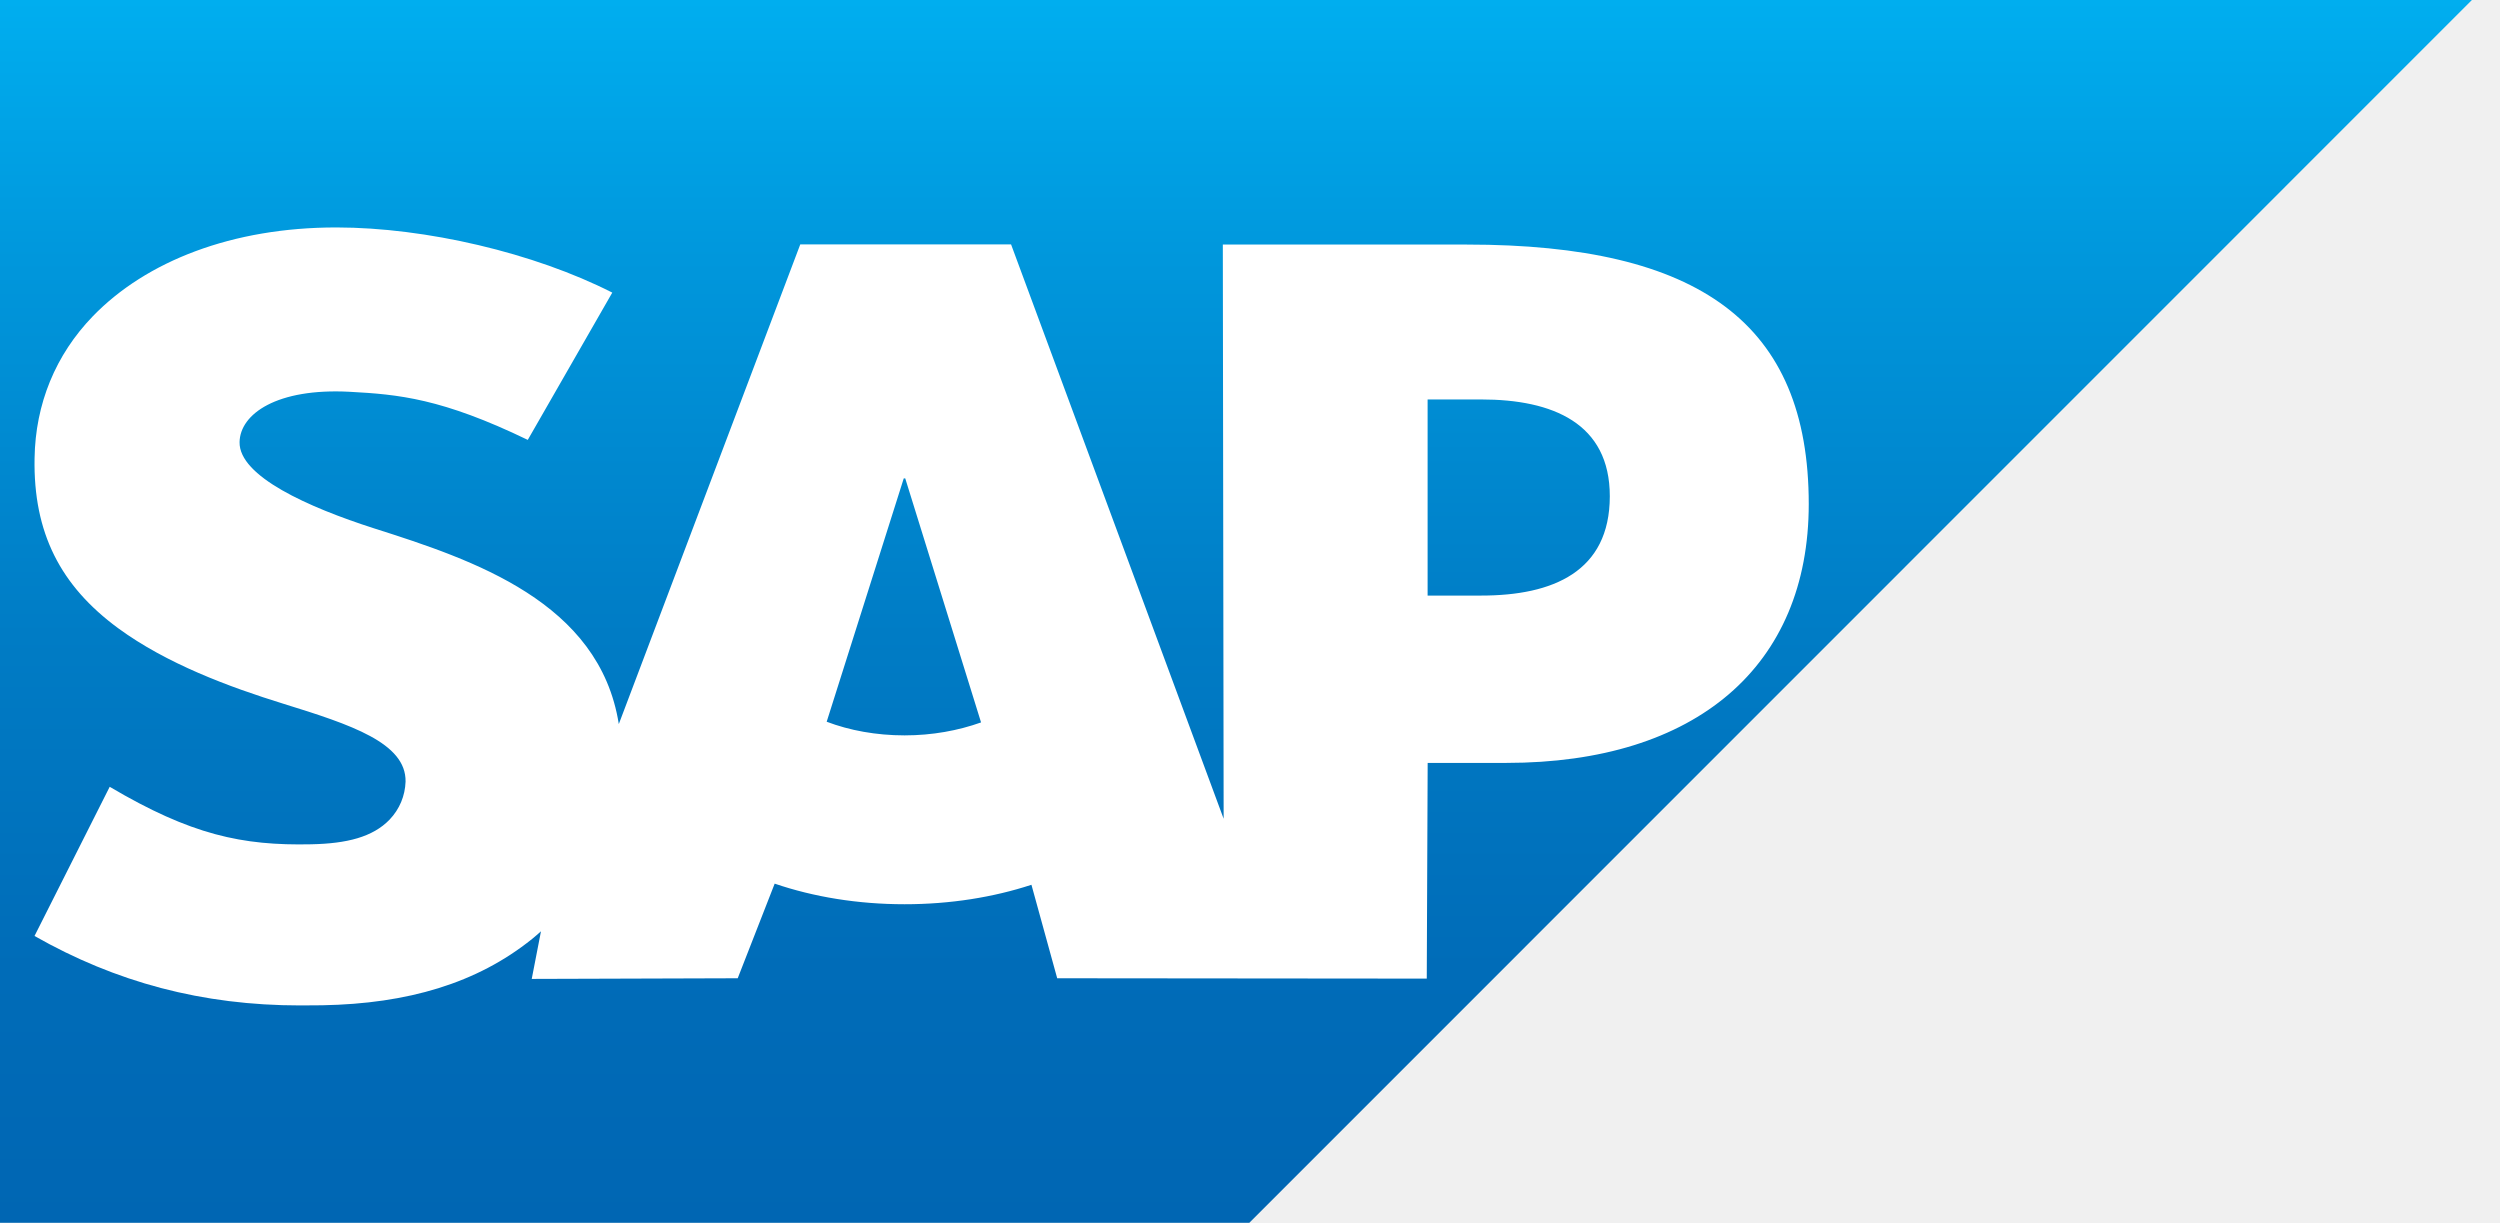
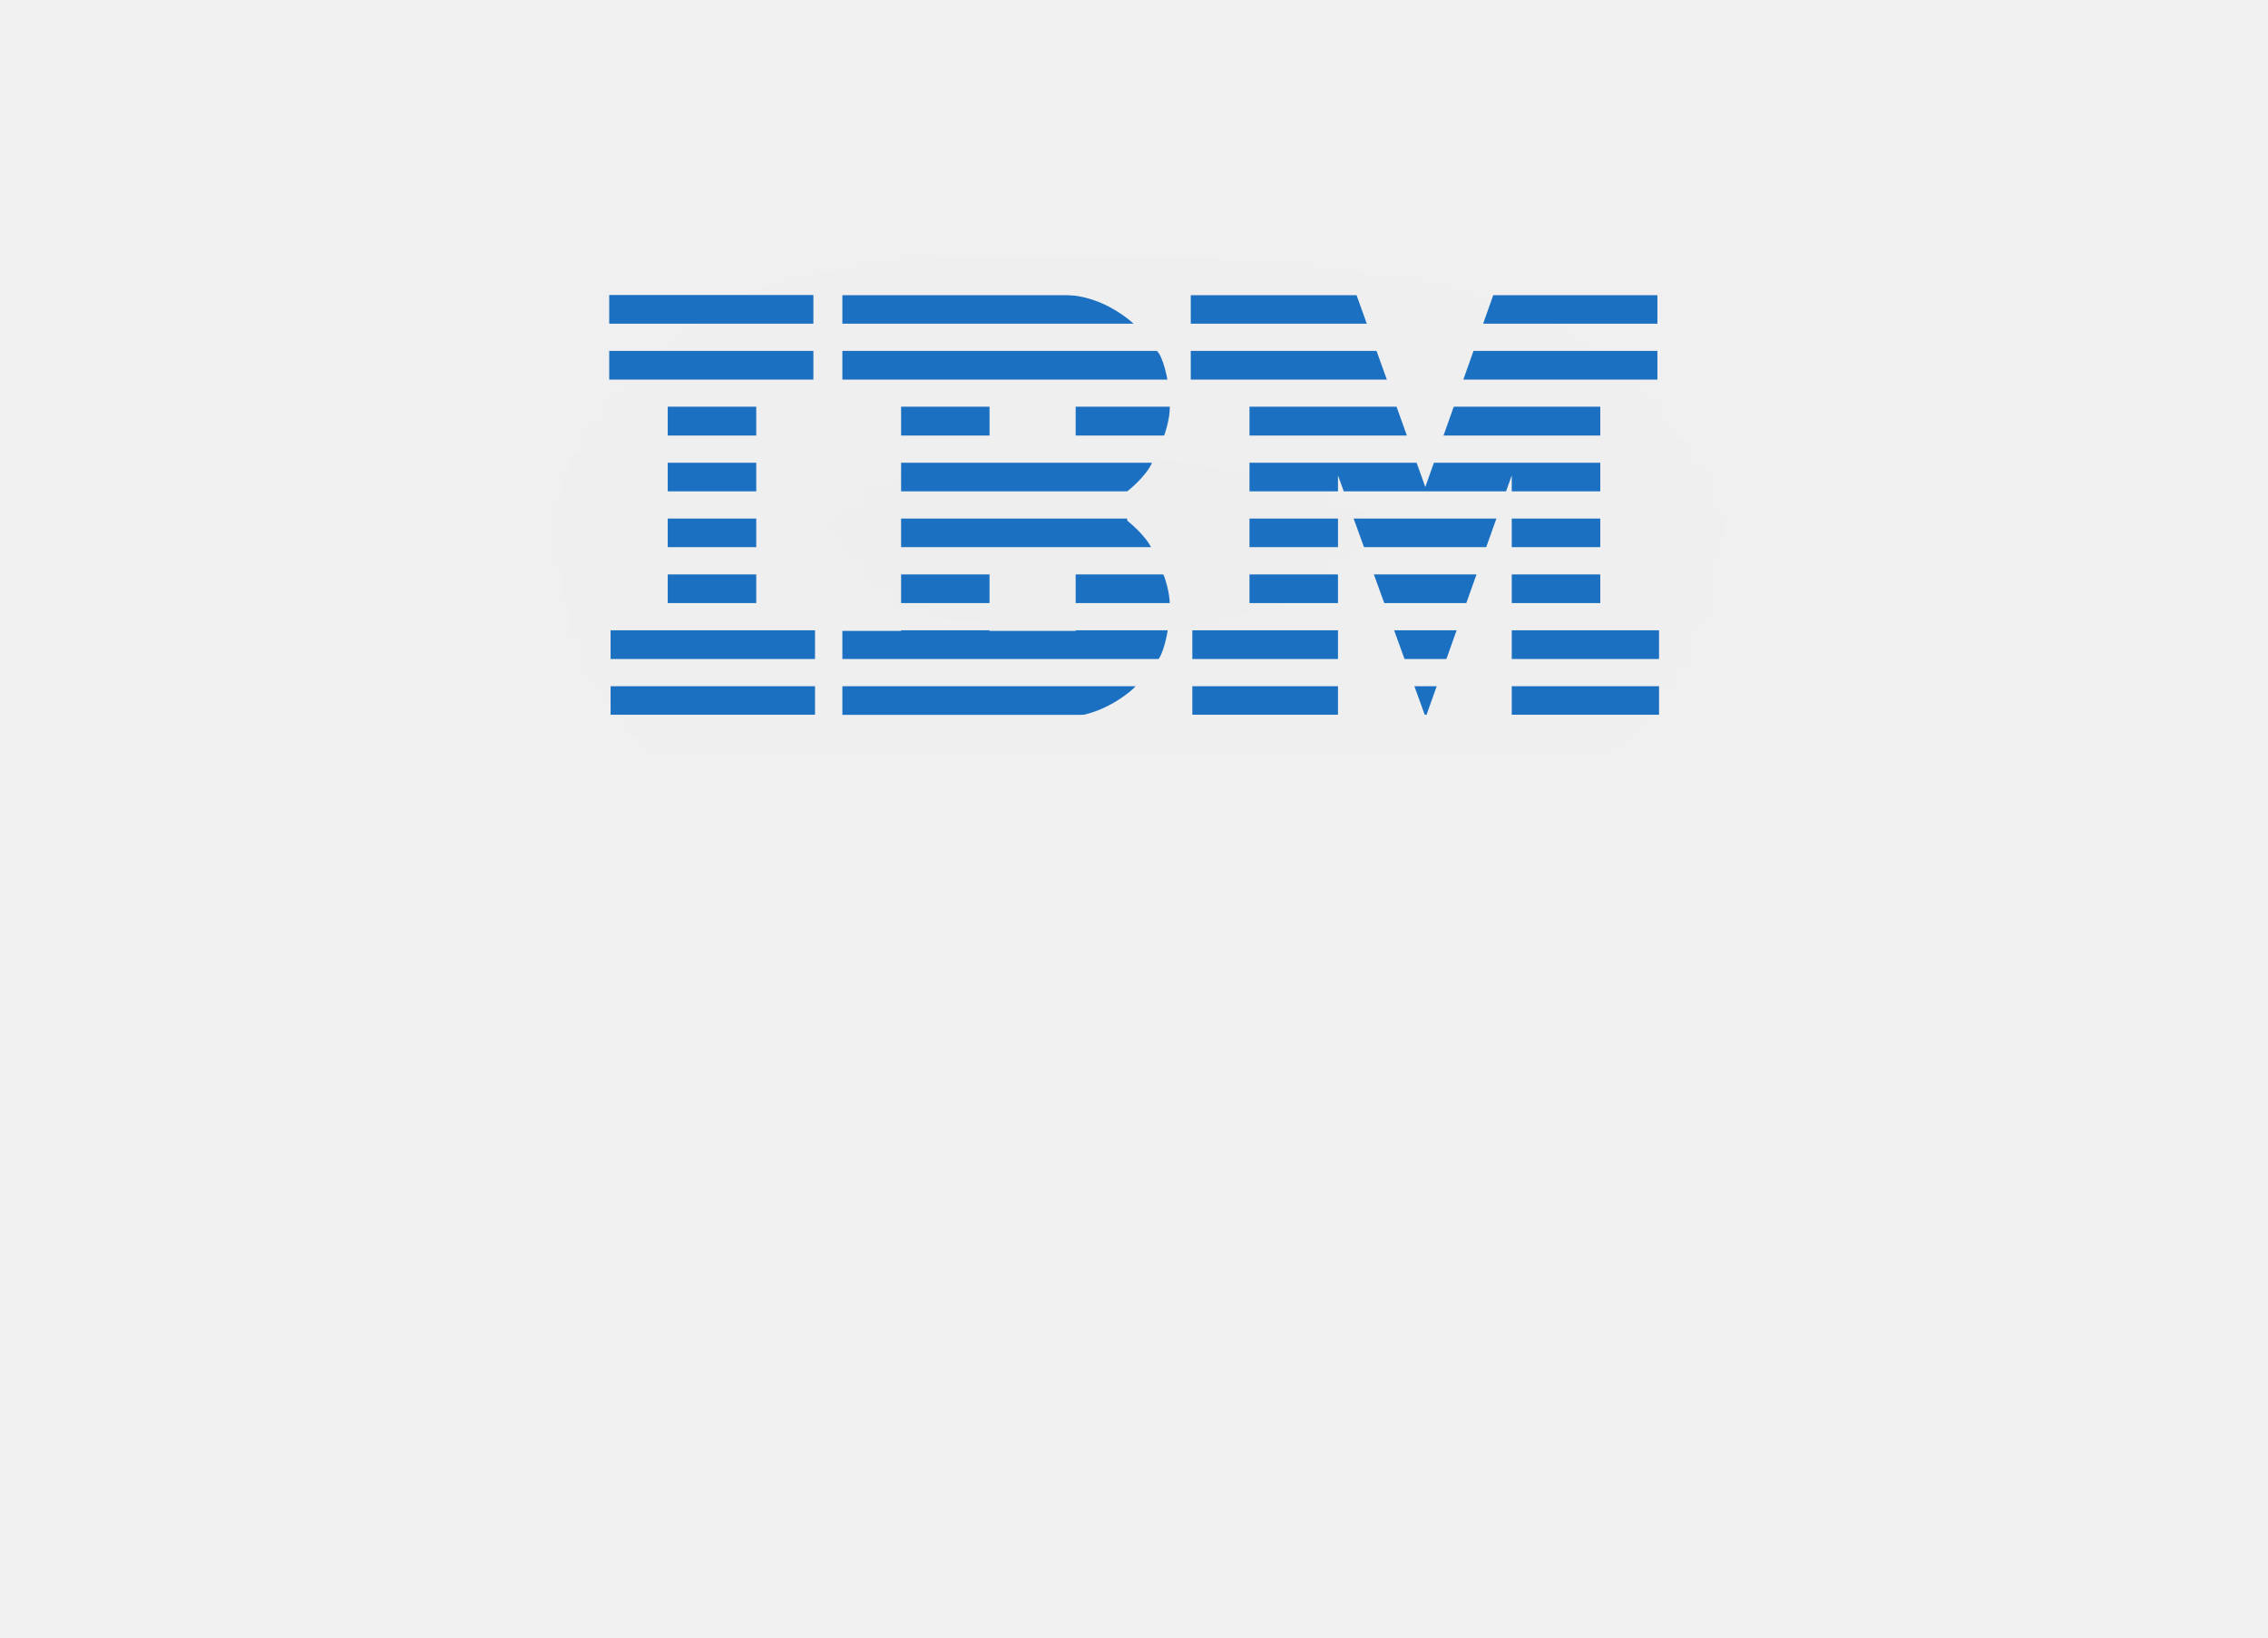
- <svg xmlns="http://www.w3.org/2000/svg" width="92" height="45" viewBox="0 0 92 45">
-   <linearGradient id="a" gradientUnits="userSpaceOnUse" x1="45.483" x2="45.483" y2="45.001">
-     <stop offset="0" stop-color="#00AEEF" />
-     <stop offset=".212" stop-color="#0097DC" />
-     <stop offset=".519" stop-color="#007CC5" />
-     <stop offset=".792" stop-color="#006CB8" />
-     <stop offset="1" stop-color="#0066B3" />
-   </linearGradient>
-   <path fill-rule="evenodd" clip-rule="evenodd" fill="url(#a)" d="M0 45h45.974L90.966 0H0v45" />
-   <path fill-rule="evenodd" clip-rule="evenodd" fill="#fff" d="M53.984 9H45l.03 21.13-7.823-21.137H29.45l-6.678 17.653c-.71-4.492-5.354-6.042-9.008-7.203-2.413-.775-4.974-1.915-4.948-3.175.02-1.034 1.37-1.993 4.053-1.85 1.8.097 3.39.242 6.553 1.77l3.11-5.42C19.648 9.3 15.66 8.373 12.39 8.37h-.02c-3.813 0-6.988 1.235-8.956 3.27-1.372 1.42-2.112 3.226-2.142 5.223-.05 2.748.957 4.696 3.073 6.253 1.788 1.31 4.075 2.16 6.09 2.784 2.485.77 4.515 1.44 4.49 2.866-.02.52-.216 1.006-.59 1.398-.62.64-1.57.88-2.885.906-2.537.054-4.417-.345-7.413-2.116L1.27 34.444C4.263 36.146 7.44 37 11.05 37l.812-.006c3.142-.057 5.692-.81 7.718-2.44.116-.093.22-.187.328-.282l-.34 1.752 7.58-.024 1.36-3.482c1.43.488 3.056.758 4.782.758 1.682 0 3.264-.256 4.667-.716l.948 3.44 13.6.013.033-7.938h2.894c6.995 0 11.13-3.56 11.13-9.53C66.56 11.896 62.54 9 53.984 9zM33.29 27.062c-1.045 0-2.025-.182-2.868-.502l2.836-8.955h.055l2.79 8.98c-.84.3-1.797.477-2.814.477zm21.22-5.145h-1.974V14.7h1.975c2.63 0 4.73.876 4.73 3.562-.002 2.78-2.1 3.655-4.73 3.655" />
-   <path fill="none" d="M0 0h92v45H0z" />
+ <svg xmlns="http://www.w3.org/2000/svg" xmlns:xlink="http://www.w3.org/1999/xlink" width="36" height="26" viewBox="0 0 36 26">
+   <defs>
+     <filter id="a" width="108.8%" height="117.5%" x="-4.4%" y="-8.8%" filterUnits="objectBoundingBox">
+       <feOffset dy="5" in="SourceAlpha" result="shadowOffsetOuter1" />
+       <feGaussianBlur in="shadowOffsetOuter1" result="shadowBlurOuter1" stdDeviation="5" />
+       <feColorMatrix in="shadowBlurOuter1" result="shadowMatrixOuter1" values="0 0 0 0 0 0 0 0 0 0 0 0 0 0 0 0 0 0 0.095 0" />
+       <feMerge>
+         <feMergeNode in="shadowMatrixOuter1" />
+         <feMergeNode in="SourceGraphic" />
+       </feMerge>
+     </filter>
+     <path id="b" d="M0 0v1.383h.932v3.934H.025v1.366H3.27V5.317h-.933V1.383h.907V0H0zm8.225 3.599s.3.234.395.456l.193.43s.089.242.089.458l-.039.43s-.06.352-.165.456l-.371.432s-.472.456-1.098.456H3.704V5.35h.932V1.383h-.932V.017h3.525c.626 0 1.098.456 1.098.456l.37.431c.106.105.166.456.166.456l.039.43c0 .216-.09.458-.09.458l-.192.43c-.095.223-.395.457-.395.457v.464zm3.64-3.582l1.092 3.048L14.036.017h2.605v1.366h-.907v3.934h.933v1.366h-2.338V2.881l-1.353 3.802-.028-.001-1.377-3.801v3.802H9.259V5.317h.907V1.383h-.932V.017h2.63zM7.407 4.083H6.04V5.35h1.367V4.083zm0-2.7H6.04V2.65h1.367V1.383z" />
+   </defs>
+   <g fill="none" fill-rule="evenodd" filter="url(#a)" transform="translate(9.667 4.667)">
+     <mask id="c" fill="#fff">
+       <use xlink:href="#b" />
+     </mask>
+     <path fill="#1F70C1" fill-rule="nonzero" d="M17.394 5.34v1.343H0v-.455h16.939v-.432H0V5.34h17.394zm-.916-3.549v1.343H.228v.432h16.25v1.342H0v-.455h16.022V4.02H-.228V2.68h16.25v-.432H0V1.79h16.478zm.916-1.774V1.36H0V.904h16.939V.472H0V.017h17.394z" mask="url(#c)" />
+   </g>
</svg>
